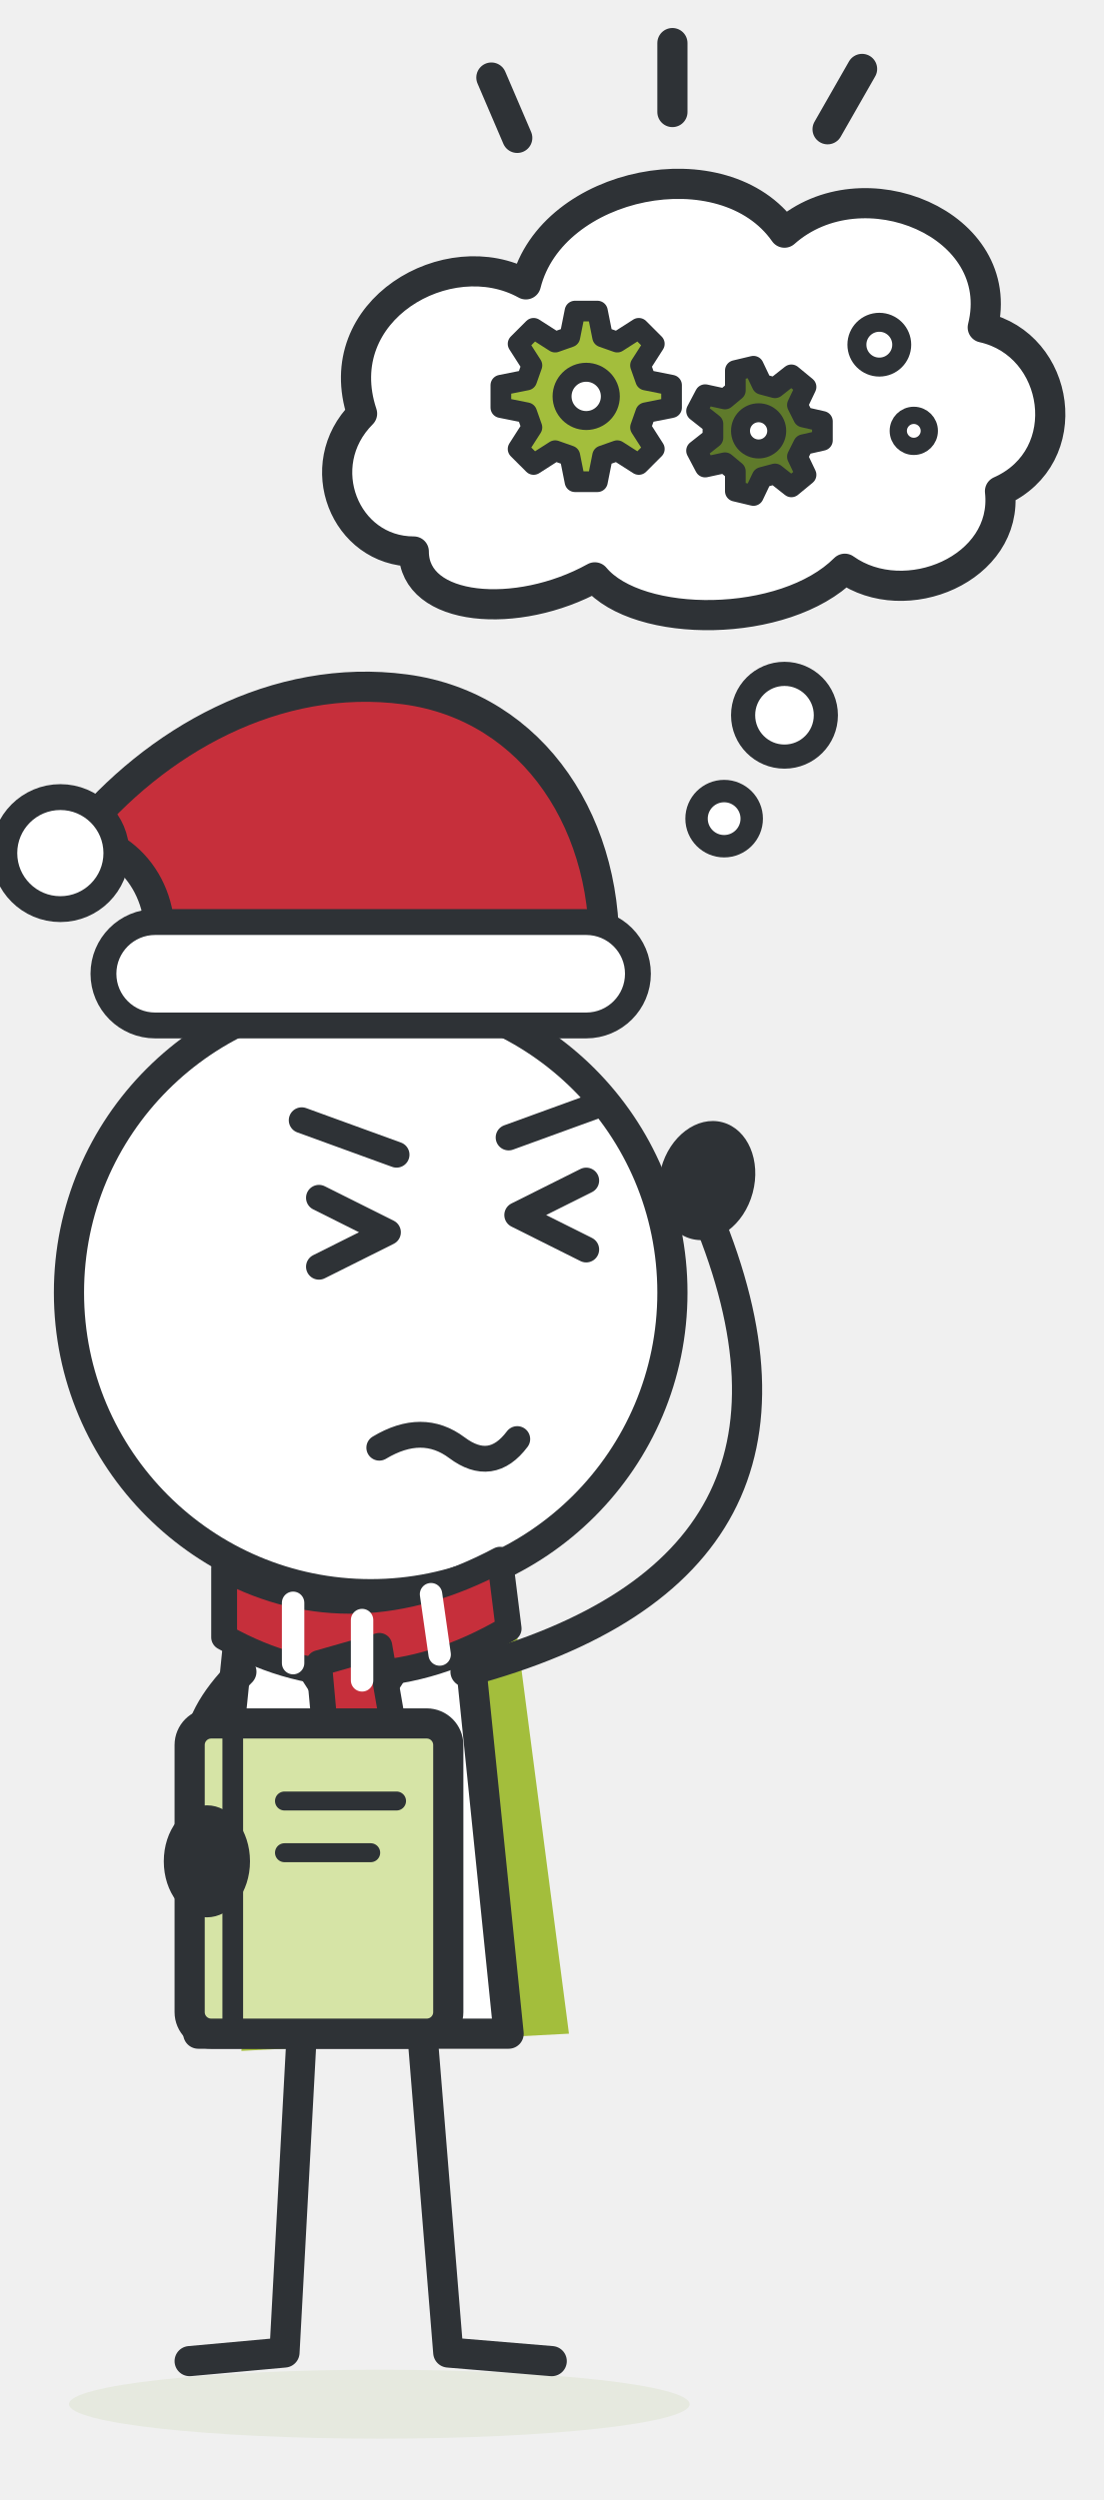
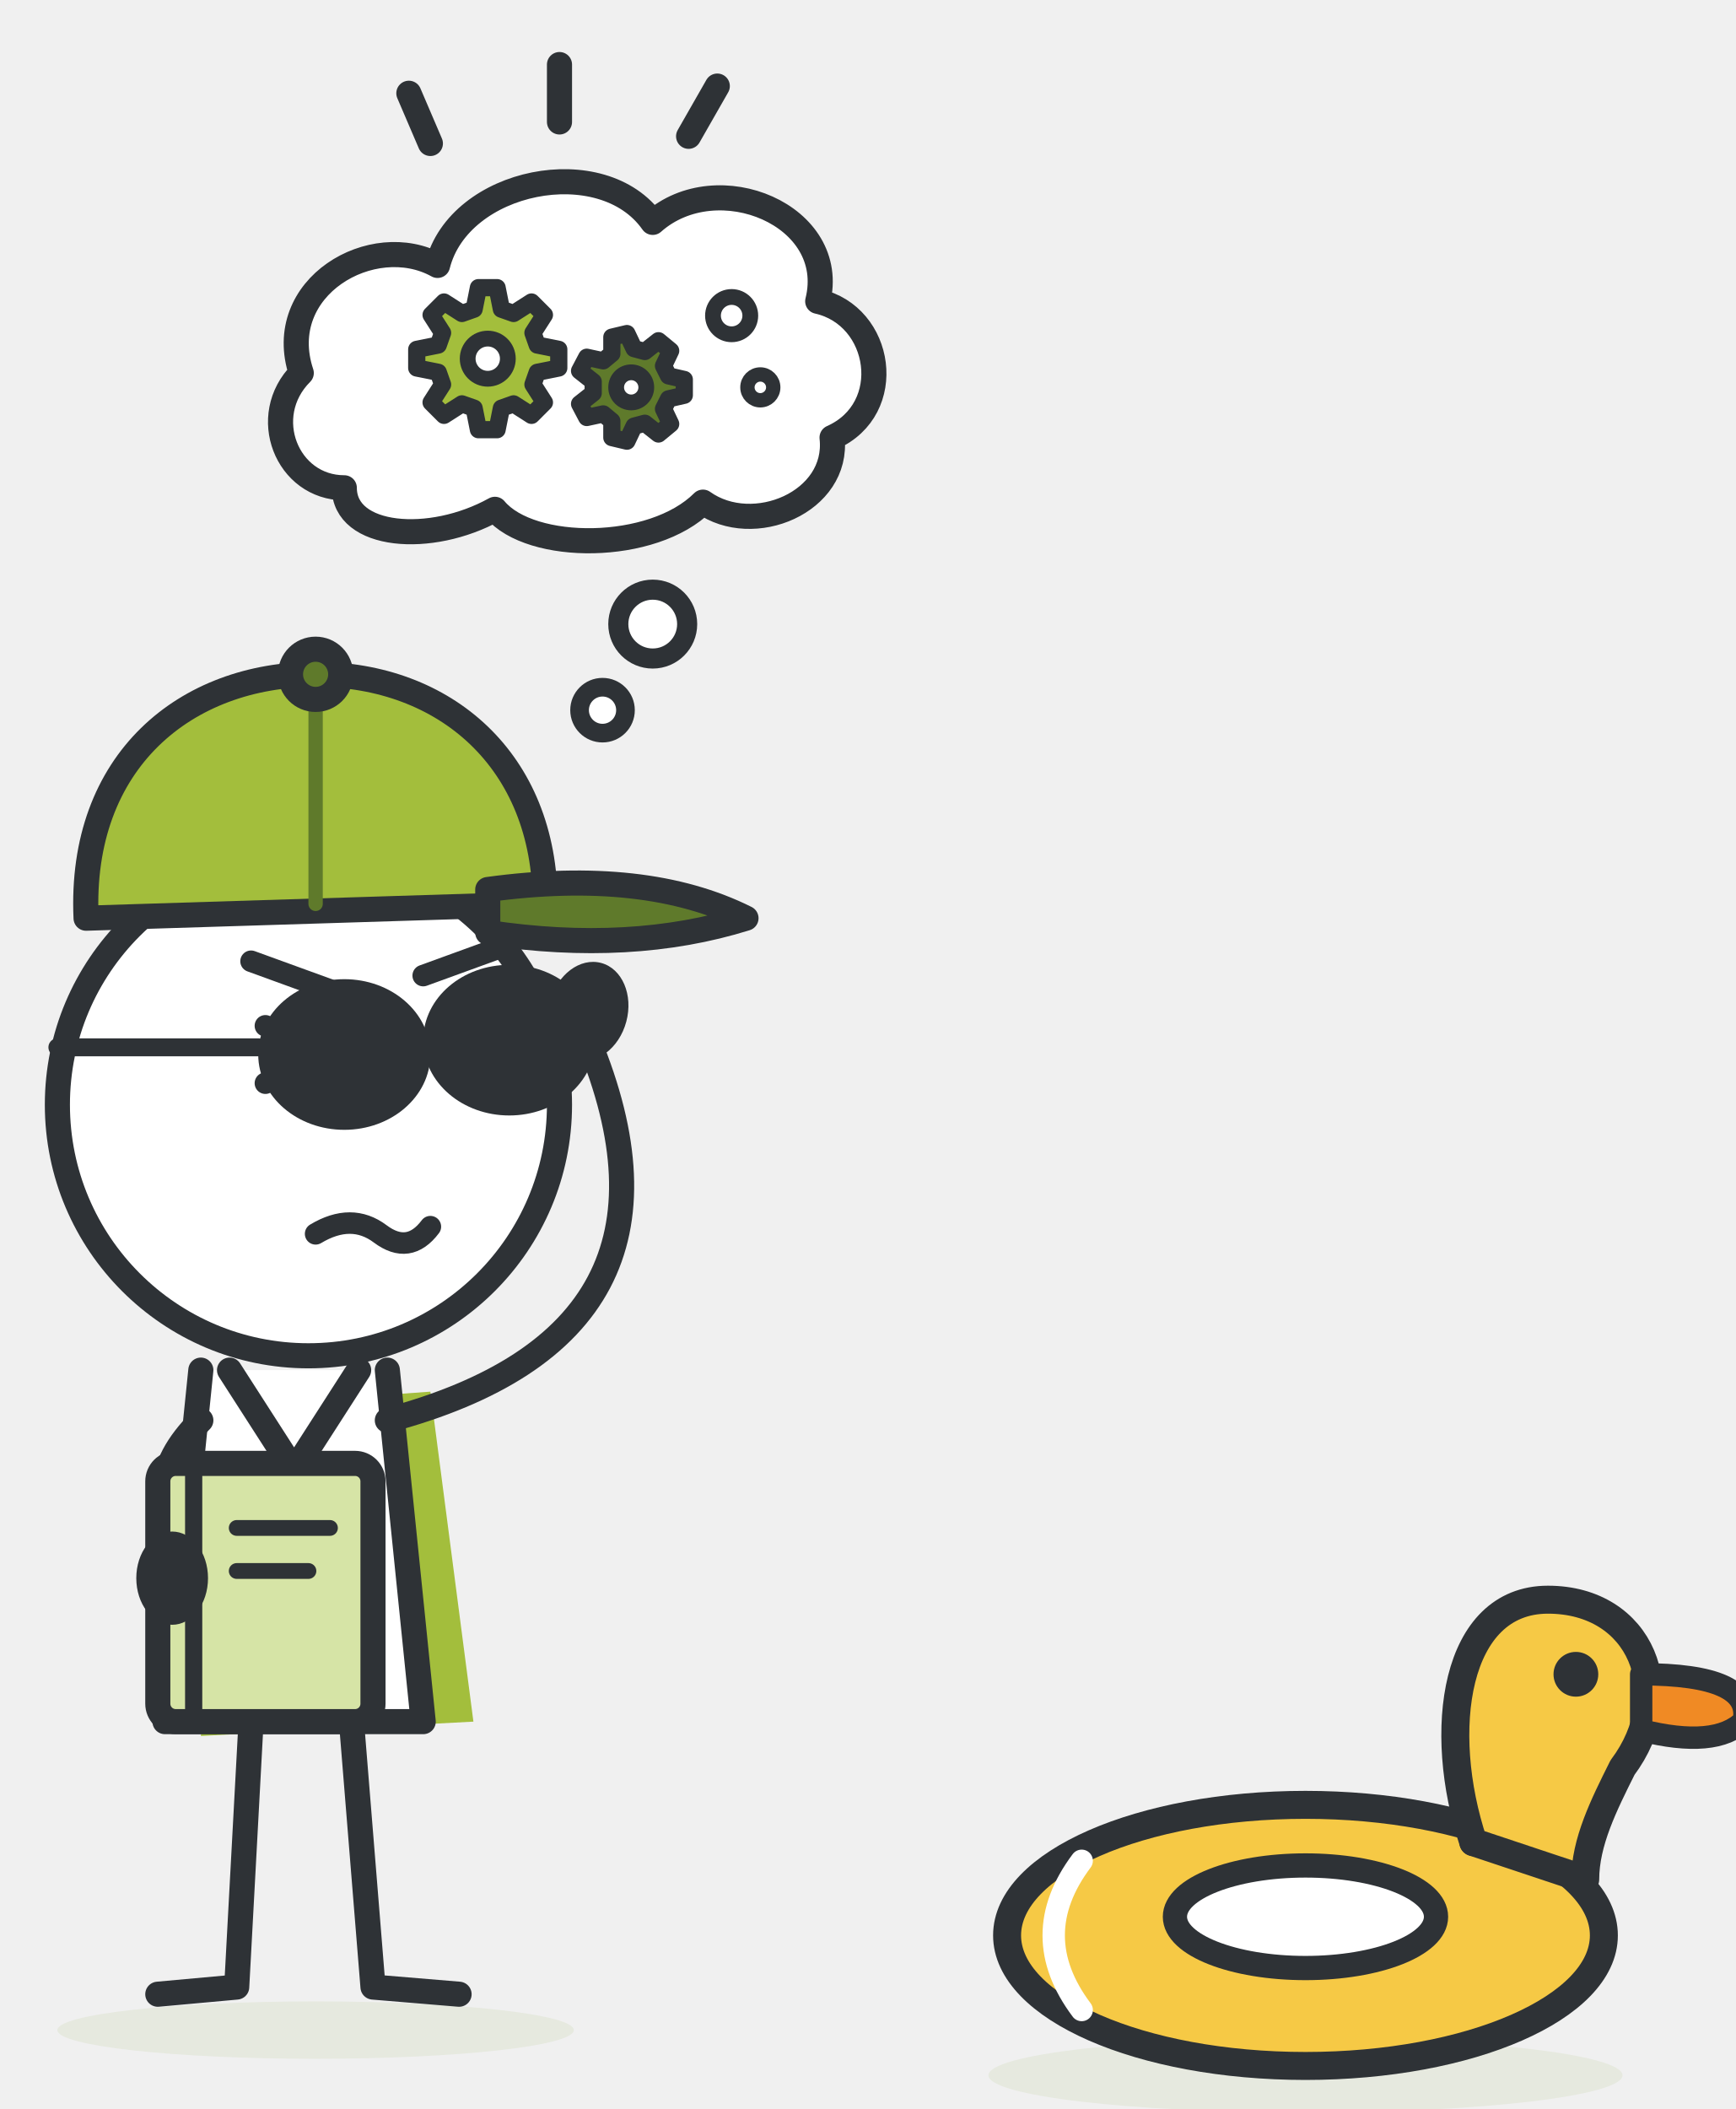
- <svg xmlns="http://www.w3.org/2000/svg" aria-hidden="true" focusable="false" viewBox="52 -78 128 290" fill="none" stroke="#2E3236" stroke-width="3.5" stroke-linecap="round" stroke-linejoin="round">
+ <svg xmlns="http://www.w3.org/2000/svg" aria-hidden="true" focusable="false" viewBox="52 -82 242 294" fill="none" stroke="#2E3236" stroke-width="3.5" stroke-linecap="round" stroke-linejoin="round">
  <ellipse cx="96" cy="201" rx="36" ry="4" fill="#E6E9DF" stroke="none" />
  <path d="M84 114 L112 112 L118 158 L80 160 Z" fill="#A3BE3C" stroke="none" />
  <path d="M87 158 L85 195 L74 196" />
  <path d="M101 158 L104 195 L116 196" />
  <path d="M80 109 L75 158 L111 158 L106 109" fill="#FFFFFF" />
  <path d="M84 109 L93 123 L102 109" />
  <path d="M93 123 L93 157" />
  <path d="M80 116 Q70 126 80 134" />
  <path d="M106 116 Q151 104 134 63" />
  <circle cx="95" cy="72" r="35" fill="#FFFFFF" />
-   <path d="M78 104 Q93 112 110 103 L111 111 Q94 121 78 112 Z" fill="#C62F3B" stroke-width="3" />
-   <path d="M96 113 L100 136 L91 137 L89 115 Z" fill="#C62F3B" stroke-width="3" />
-   <path d="M86 108 L86 115 M94 110 L94 117 M102 107 L103 114 M90 124 L98 123 M91 130 L99 129" stroke="#FFFFFF" stroke-width="2.6" />
-   <path d="M122 34 C123 18 114 4 99 2 C84 0 70 8 61 19 C68 20 72 27 70 34 Z" fill="#C62F3B" />
-   <rect x="64" y="29" width="62" height="12" rx="6" fill="#FFFFFF" stroke-width="3" />
-   <circle cx="59" cy="21" r="6.5" fill="#FFFFFF" stroke-width="3" />
+   <path d="M60 64 L88 64" stroke-width="2.5" />
+   <ellipse cx="100" cy="65" rx="10.5" ry="9" fill="#2E3236" stroke-width="3" />
+   <ellipse cx="123" cy="63" rx="10.5" ry="9" fill="#2E3236" stroke-width="3" />
+   <path d="M110 64 Q112 61.5 114 63" stroke-width="2.5" />
+   <path d="M64 46 C63 24 78 12 96 12 C114 12 128 24 128 44 Z" fill="#A3BE3C" />
+   <path d="M120 42 Q142 39 156 46 Q140 51 120 48 Z" fill="#5F7A2B" />
+   <path d="M96 13 L96 44" stroke="#5F7A2B" stroke-width="2" />
+   <circle cx="96" cy="12" r="3.5" fill="#5F7A2B" />
  <path d="M89 61 L97 65 L89 69" stroke-width="3" />
  <path d="M120 59 L112 63 L120 67" stroke-width="3" />
  <path d="M87 52 L98 56" stroke-width="3" />
  <path d="M111 54 L122 50" stroke-width="3" />
  <path d="M96 90 Q101 87 105 90 Q109 93 112 89" stroke-width="3" />
  <ellipse cx="134" cy="59" rx="5.5" ry="7" fill="#2E3236" stroke="none" transform="rotate(15 134 59)" />
  <rect x="74" y="122" width="30" height="36" rx="2.5" fill="#D6E4A6" />
  <path d="M79 122 L79 158" stroke-width="2.4" />
  <path d="M85 131 L98 131" stroke-width="2.2" />
  <path d="M85 137 L95 137" stroke-width="2.2" />
  <ellipse cx="76" cy="138" rx="5" ry="6.5" fill="#2E3236" stroke="none" />
  <g transform="translate(16 -16)">
    <circle cx="120" cy="33" r="3.2" fill="#FFFFFF" stroke-width="2.6" />
    <circle cx="127" cy="21" r="4.8" fill="#FFFFFF" stroke-width="2.8" />
    <path d="M84 2 C76 2 72 -8 78 -14 C74 -26 88 -34 97 -29 C100 -41 120 -45 127 -35 C136 -43 153 -36 150 -24 C159 -22 161 -9 152 -5 C153 4 141 9 134 4 C127 11 110 11 105 5 C96 10 84 9 84 2 Z" fill="#FFFFFF" />
    <g class="engrenage">
      <path d="M113.9 -17.3 L113.9 -14.7 L110.9 -14.1 L110.3 -12.4 L111.9 -9.9 L110.1 -8.1 L107.6 -9.7 L105.9 -9.1 L105.3 -6.1 L102.7 -6.1 L102.1 -9.1 L100.4 -9.7 L97.9 -8.1 L96.1 -9.9 L97.7 -12.4 L97.1 -14.1 L94.1 -14.7 L94.1 -17.3 L97.1 -17.9 L97.7 -19.6 L96.1 -22.1 L97.9 -23.9 L100.4 -22.3 L102.1 -22.9 L102.7 -25.9 L105.3 -25.9 L105.9 -22.9 L107.6 -22.3 L110.1 -23.9 L111.9 -22.1 L110.3 -19.6 L110.9 -17.9 Z" fill="#A3BE3C" stroke="#2E3236" stroke-width="2.4" />
      <circle cx="104" cy="-16" r="2.8" fill="#FFFFFF" stroke="#2E3236" stroke-width="2.2" />
    </g>
    <g class="engrenage engrenage-inverse">
      <path d="M131.4 -13.1 L131.4 -10.9 L129.2 -10.4 L128.5 -9.0 L129.5 -6.9 L127.8 -5.5 L125.9 -7.0 L124.4 -6.6 L123.4 -4.5 L121.3 -5.0 L121.3 -7.3 L120.1 -8.3 L117.8 -7.8 L116.8 -9.7 L118.7 -11.2 L118.7 -12.8 L116.8 -14.3 L117.8 -16.2 L120.1 -15.7 L121.3 -16.7 L121.3 -19.0 L123.4 -19.5 L124.4 -17.4 L125.9 -17.0 L127.8 -18.5 L129.5 -17.1 L128.5 -15.0 L129.2 -13.6 Z" fill="#5F7A2B" stroke="#2E3236" stroke-width="2.4" />
      <circle cx="124" cy="-12" r="2.1" fill="#FFFFFF" stroke="#2E3236" stroke-width="2.2" />
    </g>
    <circle cx="138" cy="-22" r="2.6" fill="#FFFFFF" stroke-width="2.2" />
    <circle cx="142" cy="-12" r="1.8" fill="#FFFFFF" stroke-width="2" />
    <g class="vapeur">
      <path d="M96 -46 L93 -53" />
      <path d="M114 -49 L114 -57" />
      <path d="M132 -47 L136 -54" />
    </g>
  </g>
+   <g class="bouee" transform="translate(234 206) scale(1.3) translate(-234 -206)">
+     <ellipse cx="234" cy="207" rx="34" ry="4" fill="#E6E9DF" stroke="none" />
+     <ellipse cx="234" cy="192" rx="32" ry="14" fill="#F6C945" stroke="#2E3236" stroke-width="3" />
+     <ellipse cx="234" cy="190" rx="14" ry="5.5" fill="#FFFFFF" stroke="#2E3236" stroke-width="2.6" />
+     <path d="M210 184 Q204 192 210 200" stroke="#FFFFFF" stroke-width="2.4" fill="none" />
+     <path d="M252 182 C250 170 254 162 260 160" stroke="#2E3236" stroke-width="3" fill="none" />
+     <path d="M252 182 C248 170 250 156 260 156 C270 156 274 166 268 174 C266 178 264 182 264 186 Z" fill="#F6C945" stroke="#2E3236" stroke-width="3" />
+     <path d="M270 164 Q282 164 281 169 Q278 172 270 170 Z" fill="#F08A24" stroke="#2E3236" stroke-width="2.4" />
+     <circle cx="263" cy="164" r="2.4" fill="#2E3236" stroke="none" />
+   </g>
</svg>
